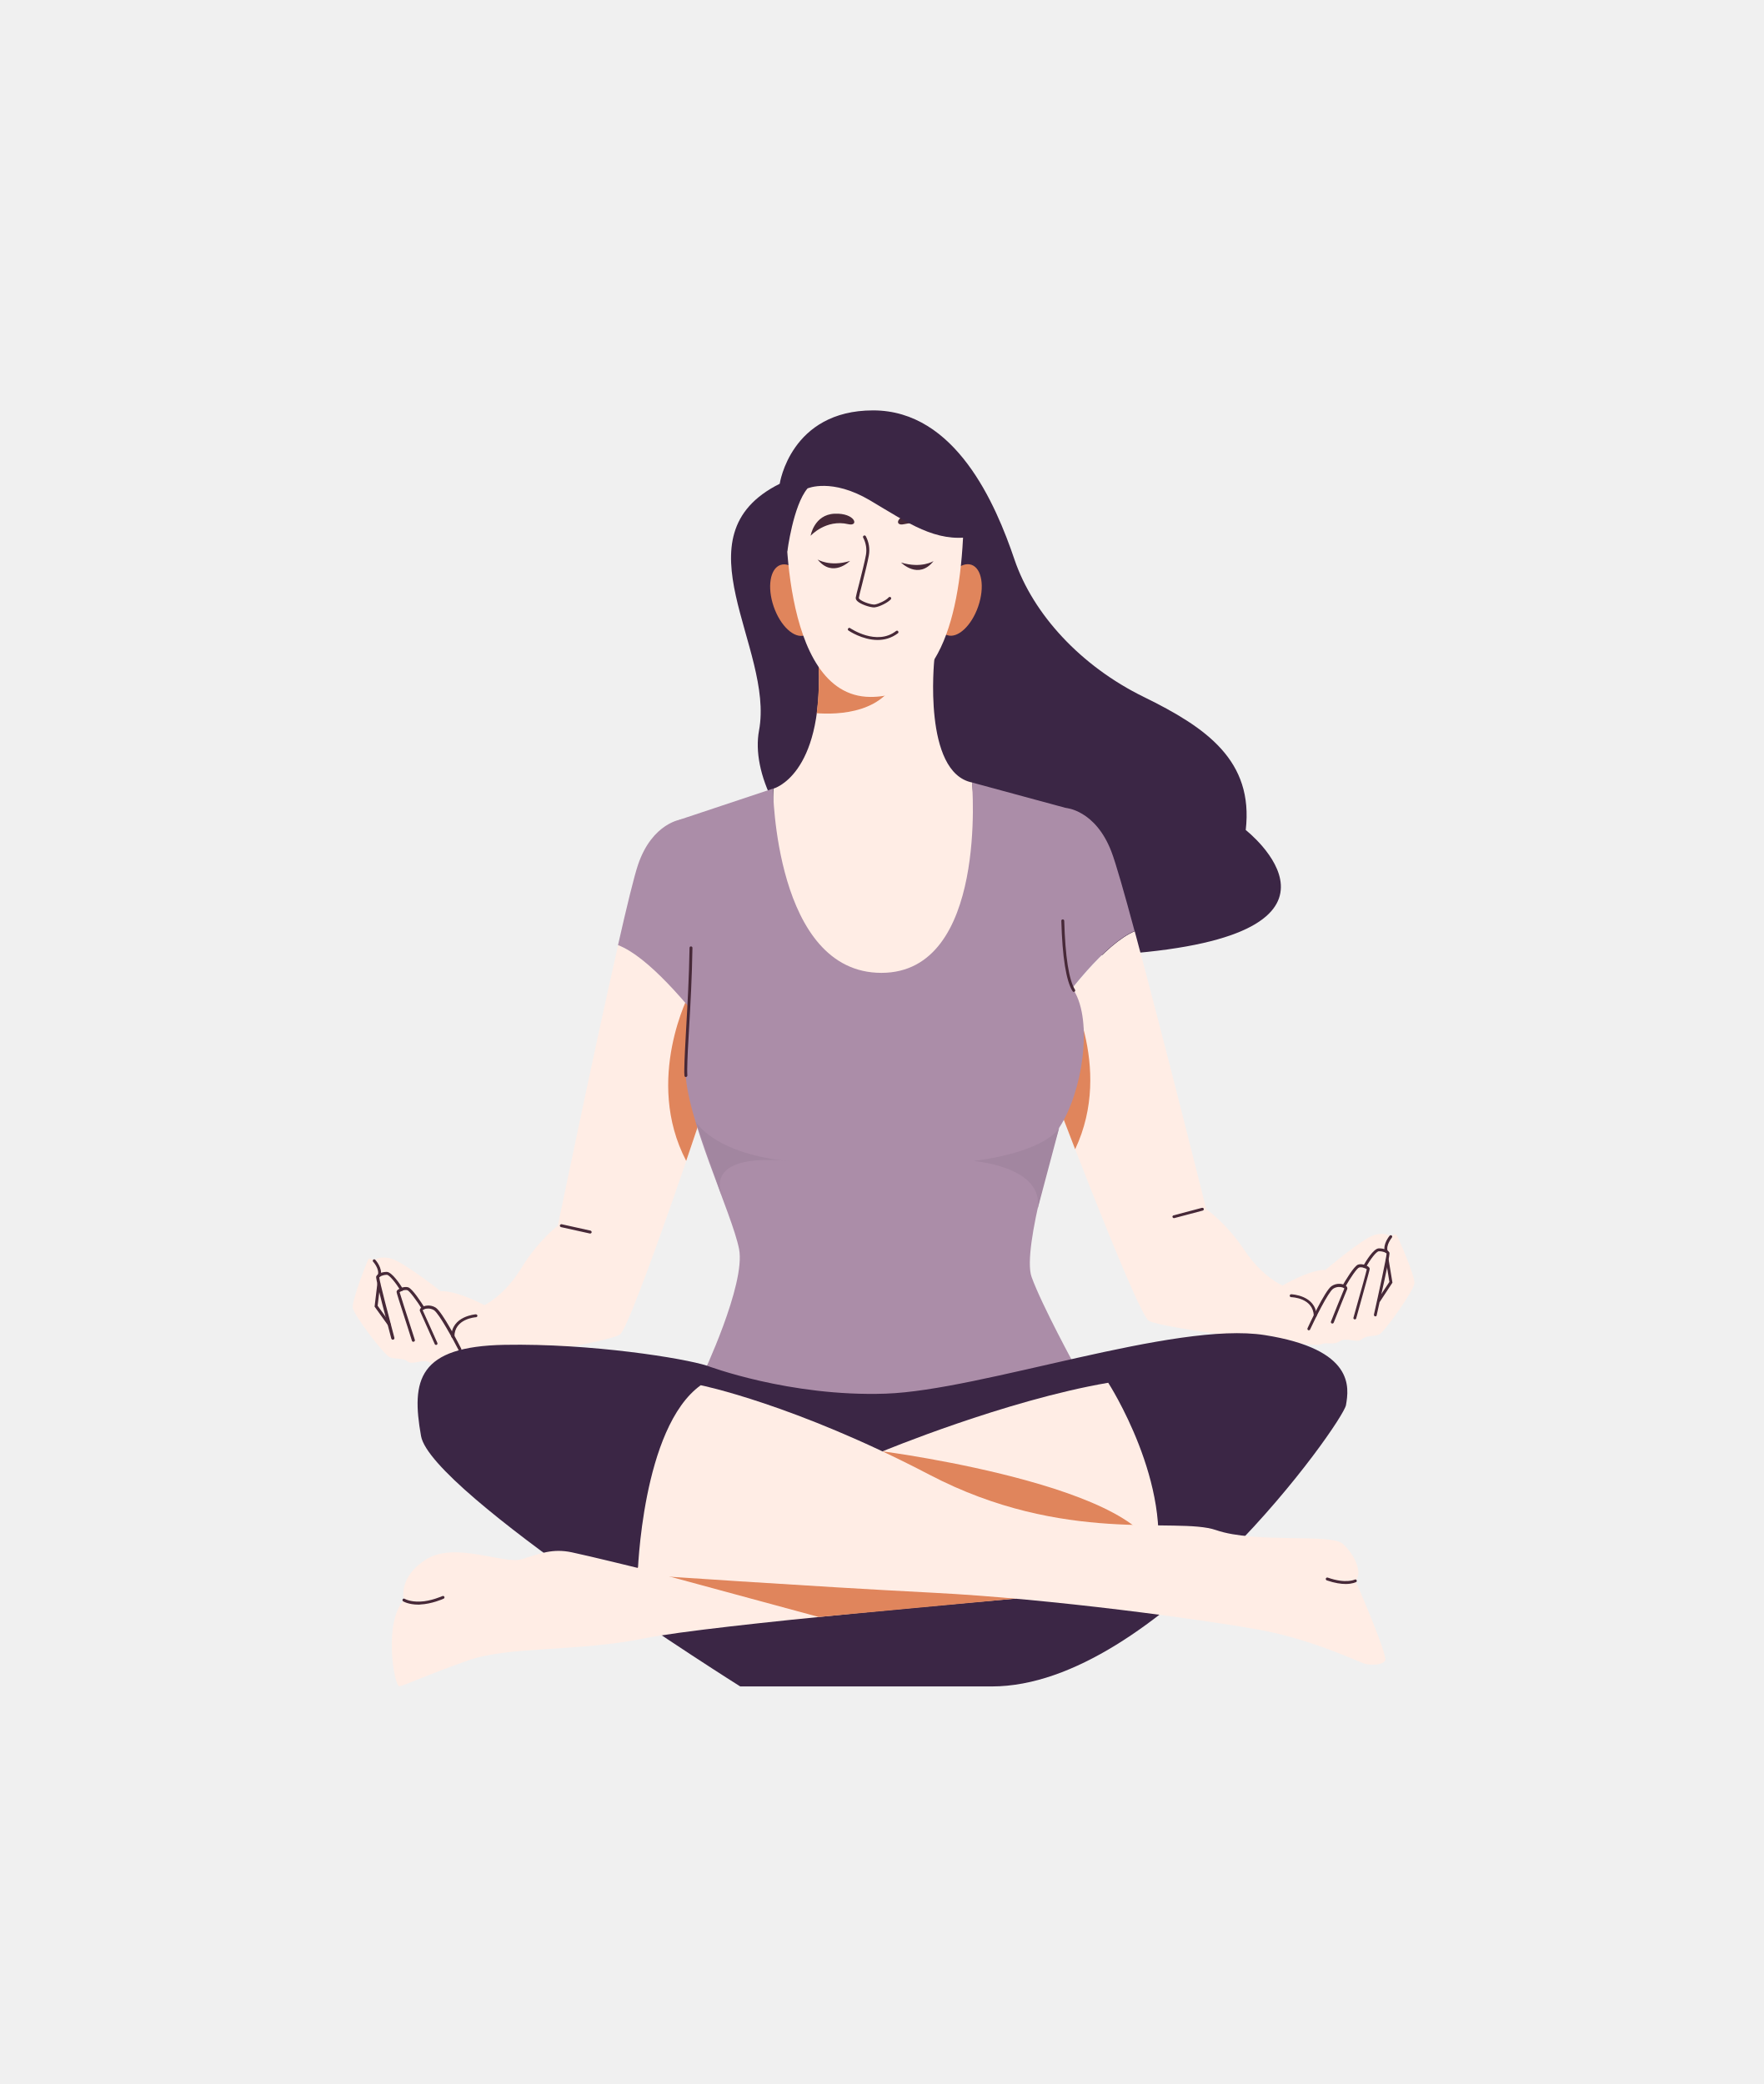
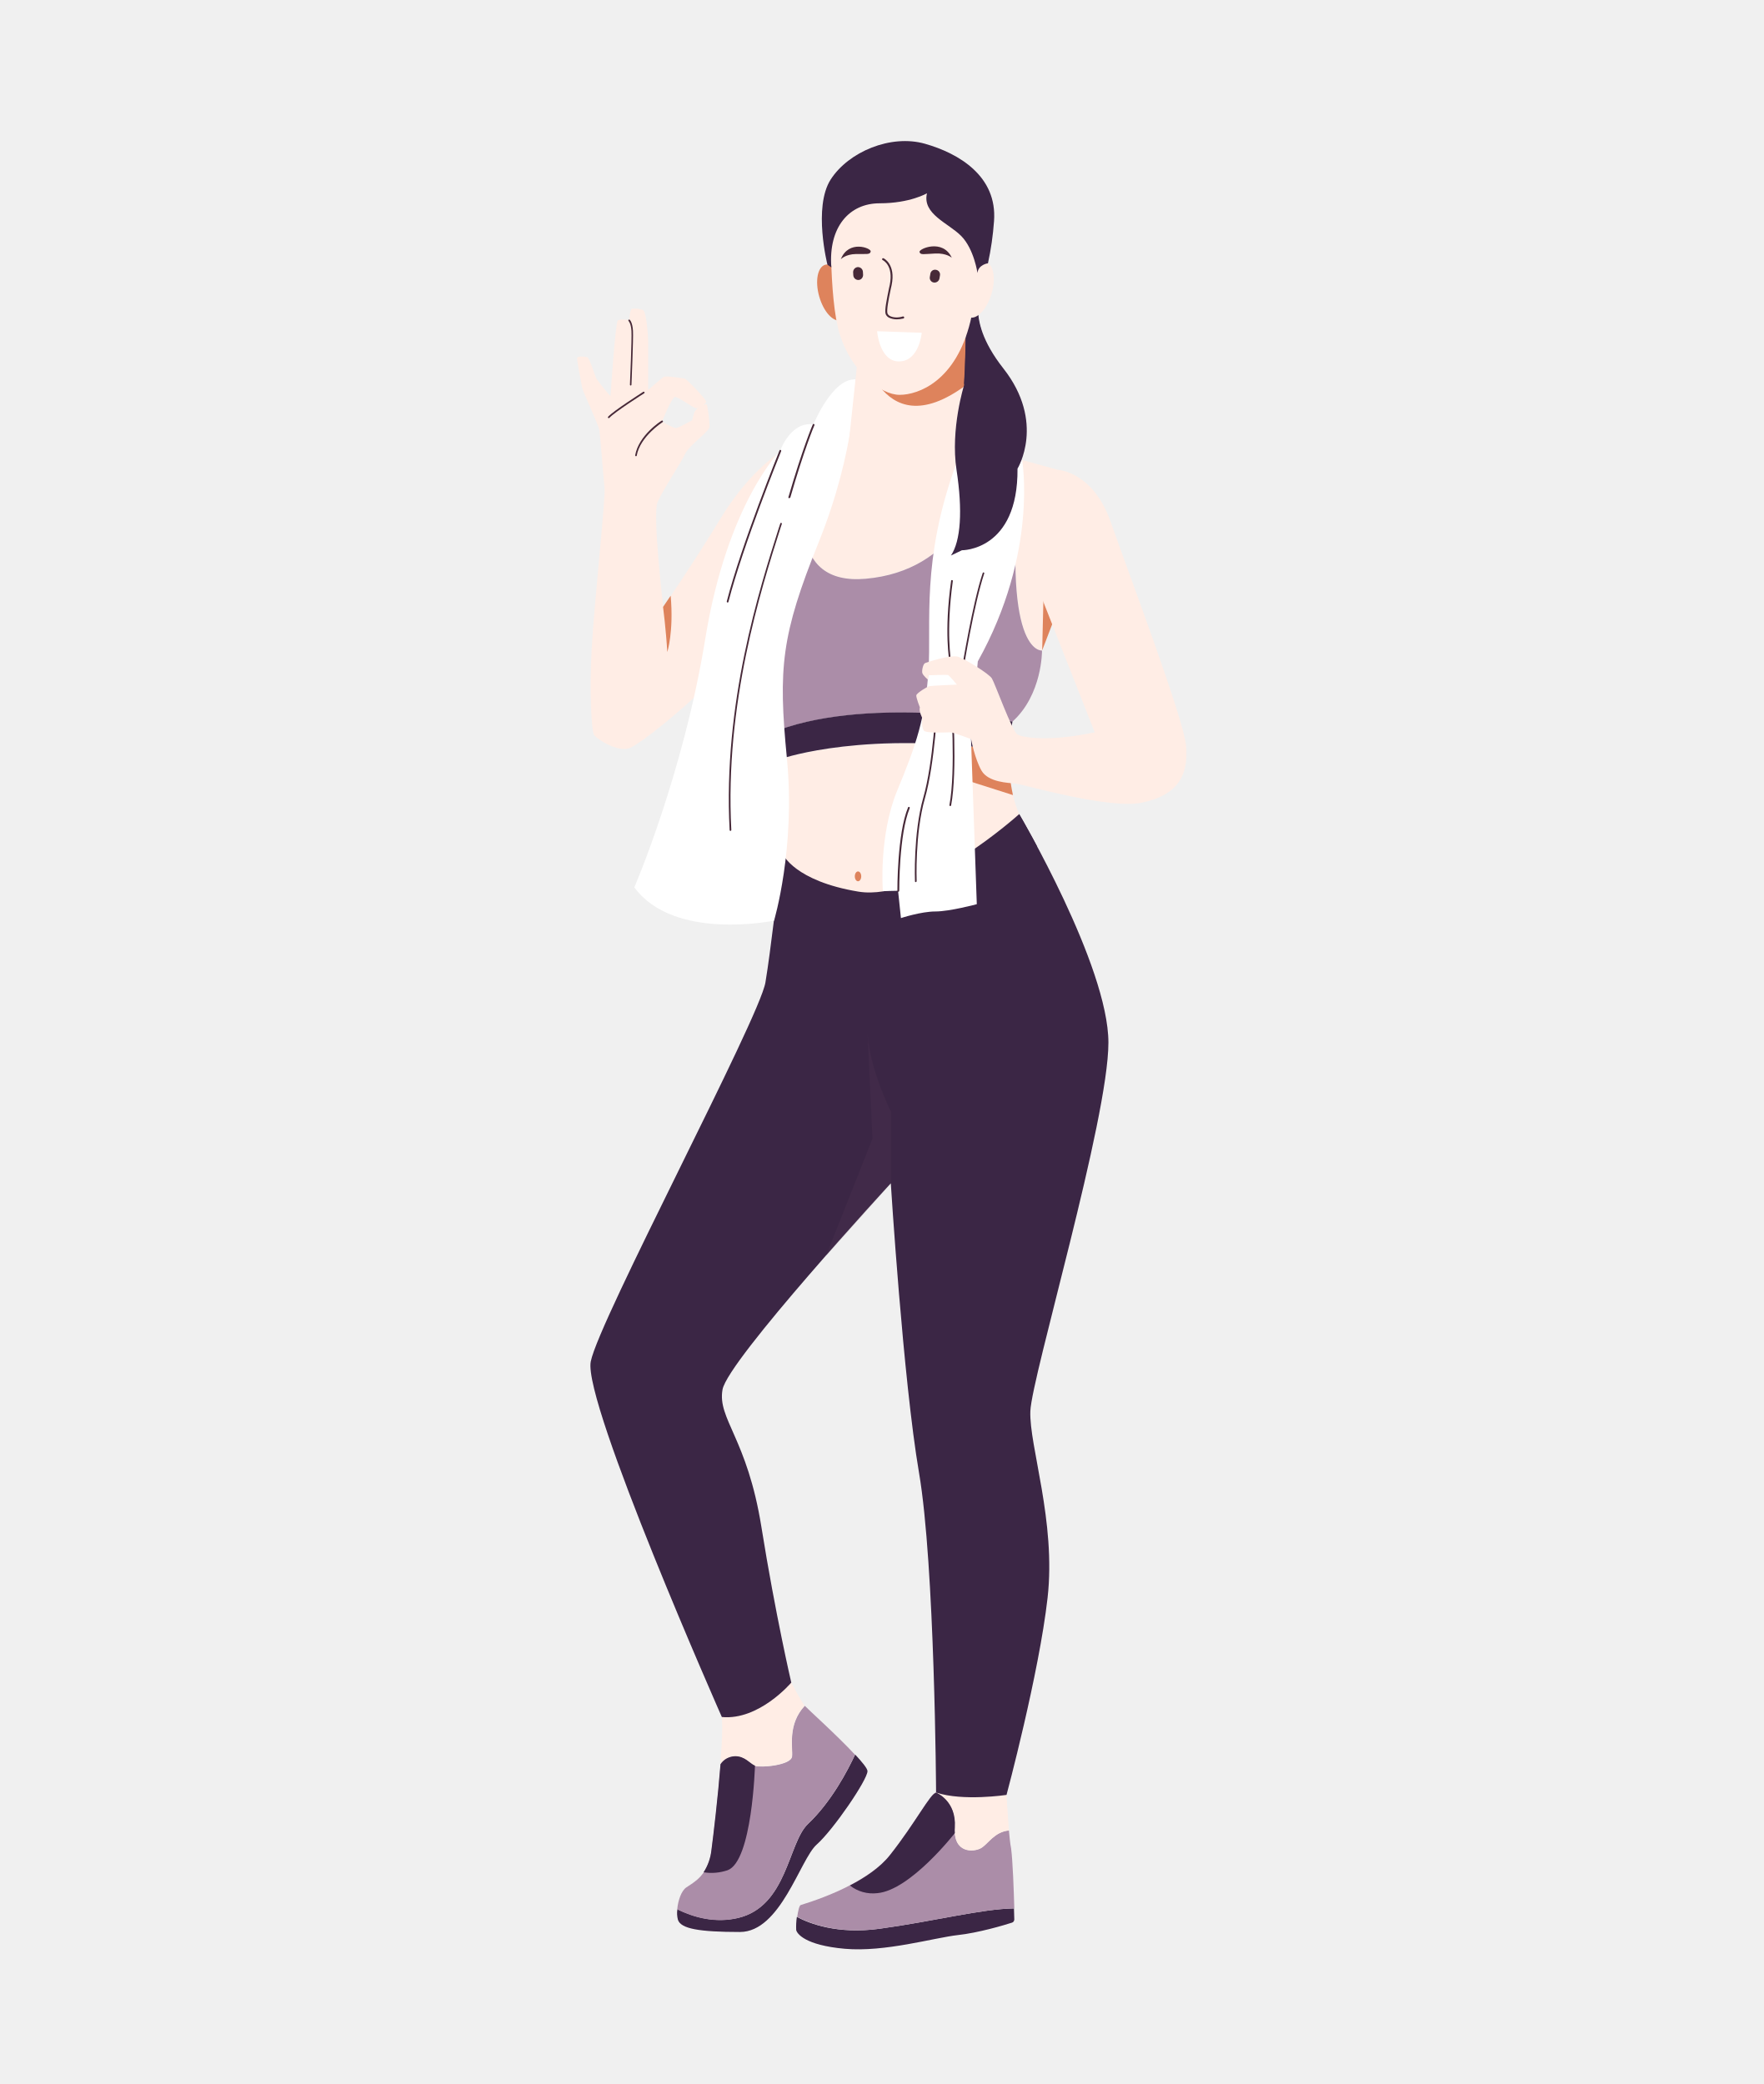
<svg xmlns="http://www.w3.org/2000/svg" width="275" height="325" viewBox="0 0 275 325" fill="none">
-   <path d="M121.59 75.443C121.59 75.443 123.271 64 136.151 64C149.032 64 155.279 78.638 158.187 87.227C161.095 95.815 168.592 103.904 178.36 108.685C188.128 113.467 195.511 118.611 194.262 129.442C194.262 129.442 215.162 145.757 175.339 148.771C135.515 151.785 115.956 126.791 118.364 113.92C120.772 101.049 105.233 83.601 121.59 75.443Z" fill="#3B2645" />
-   <path d="M145.693 102.907C145.693 102.907 143.875 120.491 151.599 122.032C151.599 122.032 154.802 153.597 136.788 153.597C118.773 153.597 120.613 122.984 120.613 122.984C120.613 122.984 128.291 120.967 127.678 103.994C127.065 87.022 145.943 91.101 145.693 102.907Z" fill="#FFEDE5" />
-   <path d="M140.331 104.472C141.853 98.693 134.016 97.515 128.746 97.356C127.996 99.056 127.564 101.254 127.655 103.996C127.769 106.398 127.655 108.822 127.36 111.224C130.359 111.451 138.491 111.428 140.331 104.472Z" fill="#E0855C" />
-   <path d="M125.486 99.078C127.111 98.52 127.583 95.612 126.538 92.583C125.494 89.553 123.33 87.549 121.704 88.106C120.079 88.663 119.608 91.571 120.652 94.601C121.696 97.631 123.86 99.635 125.486 99.078Z" fill="#E0855C" />
-   <path d="M152.542 94.575C153.586 91.545 153.115 88.637 151.489 88.08C149.864 87.522 147.699 89.527 146.655 92.556C145.611 95.586 146.082 98.494 147.708 99.052C149.333 99.609 151.498 97.605 152.542 94.575Z" fill="#E0855C" />
-   <path d="M122.566 78.275C122.566 78.275 121.317 108.617 135.72 108.685C146.919 108.73 150.122 95.112 150.304 79.771C150.486 64.43 122.748 66.492 122.566 78.275Z" fill="#FFEDE5" />
-   <path d="M136.856 99.802C134.448 99.802 132.335 98.352 132.312 98.33C132.199 98.262 132.176 98.126 132.267 98.012C132.335 97.899 132.471 97.876 132.585 97.967C132.63 97.99 136.72 100.777 139.741 98.398C139.832 98.33 139.991 98.33 140.059 98.443C140.127 98.556 140.127 98.692 140.014 98.76C138.991 99.531 137.901 99.802 136.856 99.802Z" fill="#472938" />
-   <path d="M127.496 87.249C127.496 87.249 129.382 88.45 132.562 87.476C132.562 87.453 129.859 90.218 127.496 87.249Z" fill="#472938" />
-   <path d="M145.58 87.498C145.58 87.498 143.694 88.699 140.514 87.725C140.514 87.725 143.217 90.489 145.58 87.498Z" fill="#472938" />
-   <path d="M126.406 83.555C126.406 83.555 128.791 80.927 132.267 81.743C134.039 82.15 133.357 79.975 130.154 80.111C126.951 80.247 126.406 83.555 126.406 83.555Z" fill="#472938" />
-   <path d="M146.851 83.555C146.851 83.555 144.466 80.927 140.99 81.743C139.218 82.15 139.9 79.975 143.103 80.111C146.306 80.247 146.851 83.555 146.851 83.555Z" fill="#472938" />
-   <path d="M136.31 94.727C135.629 94.727 134.175 94.228 133.675 93.73C133.493 93.549 133.425 93.367 133.448 93.186C133.493 92.914 133.698 92.053 133.993 90.965C134.379 89.402 134.879 87.476 135.038 86.524C135.197 85.618 135.038 84.666 134.607 83.85C134.538 83.737 134.584 83.601 134.698 83.533C134.811 83.465 134.947 83.51 135.016 83.624C135.493 84.53 135.674 85.572 135.493 86.592C135.334 87.566 134.834 89.515 134.448 91.079C134.175 92.121 133.948 93.028 133.925 93.254C133.925 93.277 133.948 93.322 134.016 93.413C134.493 93.889 135.992 94.342 136.424 94.274C136.992 94.183 138.173 93.639 138.582 93.163C138.673 93.073 138.809 93.073 138.9 93.141C138.991 93.231 138.991 93.367 138.923 93.458C138.423 94.002 137.151 94.614 136.492 94.704C136.401 94.727 136.356 94.727 136.31 94.727Z" fill="#472938" />
-   <path d="M122.771 86.048C122.771 86.048 123.68 78.82 125.929 76.168C125.929 76.168 129.7 74.492 135.697 78.049C141.695 81.607 145.897 84.598 151.463 83.714C151.463 83.714 151.985 66.47 137.605 67.399C123.225 68.328 120.272 75.829 122.771 86.048Z" fill="#3B2645" />
-   <path d="M217.797 192.596C217.57 192.234 216.888 192.845 216.888 192.845C216.888 192.845 216.184 192.052 214.276 192.619C212.368 193.185 206.711 198.035 206.711 198.035C204.167 197.989 200.01 200.482 200.01 200.482C200.01 200.482 196.875 199.19 194.035 194.93C191.195 190.67 188.106 188.585 188.106 188.585C188.106 188.585 181.45 161.892 176.952 145.237C172.386 147.163 166.456 154.754 162.231 160.872C162.322 163.75 162.413 165.585 162.413 165.585C162.413 165.585 177.224 204.787 179.133 205.966C181.041 207.144 202.827 209.772 203.054 209.614C203.281 209.455 205.28 209.976 206.098 209.614C206.916 209.251 207.915 209.84 208.915 209.161C209.914 208.481 211.641 209.523 212.345 208.866C213.049 208.209 214.276 208.481 215.094 208.096C215.912 207.71 220.478 201.275 220.569 200.119C220.66 198.964 218.024 192.959 217.797 192.596Z" fill="#FFEDE5" />
-   <path d="M166.047 153.054C166.047 153.054 173.793 166.242 167.66 179.226L162.389 165.54L166.047 153.054Z" fill="#E0855C" />
-   <path d="M176.928 145.192C175.316 139.209 173.975 134.519 173.316 132.819C170.818 126.293 166.206 125.999 166.206 125.999C161.662 126.067 161.89 150.358 162.208 160.827C166.433 154.709 172.362 147.14 176.928 145.192Z" fill="#AB8DA8" />
-   <path d="M183.062 189.967C182.971 189.967 182.88 189.899 182.835 189.809C182.812 189.695 182.88 189.559 182.994 189.537L187.446 188.358C187.56 188.336 187.696 188.404 187.719 188.517C187.742 188.63 187.674 188.766 187.56 188.789L183.108 189.967C183.108 189.967 183.085 189.967 183.062 189.967Z" fill="#472938" />
-   <path d="M205.097 205.398C204.983 205.398 204.87 205.308 204.87 205.172C204.756 202.407 201.485 202.294 201.349 202.294C201.212 202.294 201.122 202.181 201.122 202.067C201.122 201.931 201.235 201.841 201.349 201.841C201.394 201.841 205.165 201.977 205.302 205.149C205.347 205.285 205.233 205.398 205.097 205.398C205.12 205.398 205.12 205.398 205.097 205.398Z" fill="#472938" />
-   <path d="M204.098 207.461C204.075 207.461 204.03 207.461 204.007 207.438C203.893 207.393 203.848 207.257 203.893 207.144C204.166 206.554 206.619 201.252 207.642 200.572C208.482 200.006 209.505 200.187 209.913 200.55C210.186 200.776 210.095 201.003 210.072 201.071C209.959 201.32 208.641 204.583 207.982 206.26C207.937 206.373 207.801 206.441 207.687 206.396C207.574 206.35 207.505 206.215 207.551 206.101C207.619 205.897 209.391 201.501 209.641 200.935C209.595 200.889 209.482 200.799 209.255 200.753C209.073 200.708 208.482 200.595 207.892 200.98C207.119 201.501 205.029 205.761 204.28 207.37C204.257 207.416 204.189 207.461 204.098 207.461Z" fill="#472938" />
-   <path d="M211.276 205.761C211.14 205.761 211.049 205.67 211.049 205.534C211.049 205.489 211.049 205.489 211.685 203.245C212.208 201.41 213.048 198.419 213.139 197.943C213.003 197.807 212.367 197.535 211.935 197.671C211.594 197.784 210.549 199.325 209.777 200.685C209.709 200.798 209.573 200.821 209.459 200.775C209.345 200.707 209.323 200.571 209.368 200.458C209.777 199.756 211.14 197.444 211.776 197.218C212.321 197.036 213.026 197.286 213.344 197.512C213.503 197.626 213.594 197.762 213.594 197.875C213.594 198.011 213.275 199.166 212.117 203.336C211.822 204.401 211.526 205.421 211.504 205.534C211.504 205.67 211.39 205.761 211.276 205.761Z" fill="#472938" />
-   <path d="M214.48 205.286C214.457 205.286 214.457 205.286 214.434 205.286C214.321 205.263 214.23 205.127 214.252 205.014C215.047 201.479 216.206 196.086 216.229 195.496C216.138 195.36 215.729 195.134 215.025 195.134C214.639 195.134 213.662 196.425 213.003 197.626C212.935 197.74 212.798 197.785 212.685 197.717C212.571 197.649 212.526 197.513 212.594 197.4C212.958 196.765 214.184 194.681 215.025 194.681C215.82 194.681 216.479 194.953 216.66 195.338C216.706 195.428 216.819 195.678 214.684 205.104C214.684 205.218 214.593 205.286 214.48 205.286Z" fill="#472938" />
-   <path d="M216.183 195.36C216.092 195.36 216.002 195.292 215.956 195.201C215.593 194.045 216.66 192.754 216.706 192.708C216.797 192.618 216.933 192.595 217.024 192.686C217.115 192.776 217.137 192.912 217.047 193.003C217.047 193.026 216.092 194.159 216.388 195.088C216.433 195.201 216.365 195.337 216.229 195.382C216.229 195.36 216.206 195.36 216.183 195.36Z" fill="#472938" />
-   <path d="M214.98 203.087C214.934 203.087 214.889 203.065 214.866 203.042C214.753 202.974 214.73 202.838 214.798 202.725L216.661 199.915L216.116 196.516C216.093 196.403 216.184 196.267 216.297 196.267C216.411 196.244 216.547 196.335 216.547 196.448L217.138 200.028L215.184 202.997C215.116 203.042 215.048 203.087 214.98 203.087Z" fill="#472938" />
-   <path d="M57.436 196.379C57.641 196.017 58.345 196.583 58.345 196.583C58.345 196.583 59.027 195.767 60.958 196.266C62.889 196.764 68.727 201.364 68.727 201.364C71.249 201.229 75.542 203.54 75.542 203.54C75.542 203.54 78.632 202.112 81.312 197.739C83.993 193.365 86.992 191.145 86.992 191.145C86.992 191.145 92.557 164.225 96.396 147.366C101.031 149.111 107.255 156.452 111.73 162.389C111.753 165.267 111.753 167.103 111.753 167.103C111.753 167.103 98.532 206.848 96.669 208.117C94.806 209.386 73.134 212.853 72.93 212.717C72.725 212.581 70.726 213.17 69.885 212.83C69.045 212.491 68.091 213.148 67.046 212.491C66.001 211.833 64.342 212.944 63.593 212.332C62.843 211.72 61.662 212.015 60.799 211.675C59.935 211.335 55.142 205.081 55.006 203.925C54.869 202.769 57.232 196.742 57.436 196.379Z" fill="#FFEDE5" />
-   <path d="M107.573 154.821C107.573 154.821 100.372 168.326 107.005 181.038L111.708 167.148L107.573 154.821Z" fill="#E0855C" />
-   <path d="M96.374 147.389C97.737 141.361 98.896 136.625 99.486 134.88C101.713 128.264 106.324 127.765 106.324 127.765C110.868 127.652 111.595 151.943 111.708 162.412C107.233 156.498 101.008 149.156 96.374 147.389Z" fill="#AB8DA8" />
-   <path d="M92.034 192.368C92.012 192.368 92.012 192.368 91.989 192.368L87.491 191.371C87.377 191.349 87.287 191.213 87.309 191.099C87.332 190.986 87.468 190.895 87.582 190.918L92.08 191.915C92.193 191.938 92.284 192.074 92.261 192.187C92.239 192.3 92.125 192.368 92.034 192.368Z" fill="#472938" />
-   <path d="M70.612 208.66C70.476 208.66 70.385 208.547 70.385 208.434C70.408 205.239 74.156 204.967 74.202 204.967C74.315 204.967 74.429 205.057 74.452 205.171C74.452 205.307 74.361 205.397 74.247 205.42C74.111 205.42 70.862 205.669 70.862 208.434C70.84 208.57 70.749 208.66 70.612 208.66Z" fill="#472938" />
-   <path d="M71.725 210.677C71.634 210.677 71.566 210.632 71.521 210.564C70.726 209 68.454 204.808 67.659 204.31C67.045 203.947 66.455 204.083 66.273 204.129C66.069 204.197 65.955 204.287 65.91 204.333C66.182 204.899 68.113 209.227 68.204 209.431C68.249 209.544 68.204 209.68 68.09 209.726C67.977 209.771 67.841 209.726 67.795 209.612C67.045 207.958 65.614 204.74 65.501 204.491C65.41 204.333 65.478 204.129 65.637 203.97C66.023 203.607 67.045 203.381 67.909 203.902C68.976 204.536 71.634 209.748 71.93 210.337C71.975 210.451 71.952 210.587 71.839 210.632C71.793 210.677 71.748 210.677 71.725 210.677Z" fill="#472938" />
-   <path d="M64.456 209.25C64.342 209.25 64.251 209.182 64.229 209.069C64.206 208.956 63.91 208.049 63.57 206.984C62.207 202.792 61.843 201.614 61.843 201.478C61.843 201.342 61.911 201.229 62.07 201.115C62.389 200.866 63.07 200.594 63.638 200.753C64.297 200.934 65.751 203.2 66.182 203.88C66.25 203.993 66.205 204.129 66.114 204.197C66.001 204.265 65.864 204.22 65.796 204.129C64.956 202.792 63.842 201.297 63.524 201.206C63.07 201.07 62.457 201.387 62.32 201.523C62.434 201.931 63.411 205.013 64.024 206.871C64.706 208.978 64.706 208.978 64.706 209.024C64.706 209.137 64.592 209.25 64.456 209.25C64.478 209.25 64.478 209.25 64.456 209.25Z" fill="#472938" />
-   <path d="M61.253 208.933C61.162 208.933 61.071 208.865 61.025 208.774C58.526 199.416 58.64 199.166 58.663 199.076C58.822 198.668 59.458 198.373 60.276 198.351H60.298C61.139 198.351 62.434 200.367 62.82 200.979C62.888 201.092 62.843 201.228 62.752 201.296C62.638 201.364 62.502 201.319 62.434 201.228C61.73 200.073 60.707 198.804 60.321 198.804C59.64 198.826 59.231 199.076 59.14 199.212C59.185 199.801 60.571 205.149 61.502 208.638C61.525 208.752 61.457 208.888 61.343 208.91C61.275 208.91 61.253 208.933 61.253 208.933Z" fill="#472938" />
-   <path d="M59.163 199.099C59.14 199.099 59.118 199.099 59.095 199.099C58.981 199.076 58.891 198.94 58.936 198.827C59.186 197.875 58.209 196.787 58.186 196.765C58.095 196.674 58.118 196.538 58.209 196.447C58.3 196.357 58.436 196.379 58.527 196.47C58.572 196.515 59.686 197.762 59.368 198.94C59.345 199.031 59.254 199.099 59.163 199.099Z" fill="#472938" />
-   <path d="M60.662 206.735C60.594 206.735 60.526 206.712 60.48 206.644L58.413 203.766L58.845 200.163C58.867 200.05 58.981 199.959 59.095 199.959C59.208 199.982 59.299 200.095 59.299 200.209L58.89 203.63L60.867 206.372C60.935 206.463 60.912 206.622 60.821 206.689C60.753 206.735 60.708 206.735 60.662 206.735Z" fill="#472938" />
-   <path d="M151.577 122.032L166.206 125.998C166.206 125.998 164.434 149.587 167.456 154.459C170.477 159.331 168.796 170.411 165.139 175.918C165.139 175.918 159.278 194.725 160.868 199.144C162.458 203.563 167.797 213.329 167.797 213.329C167.797 213.329 143.966 225.384 109.482 214.666C109.482 214.666 116.32 200.3 115.252 194.793C114.184 189.287 106.801 173.946 106.892 166.695C106.983 159.444 109.3 140.092 105.915 127.856L120.545 122.984C120.545 122.984 120.795 151.717 137.446 151.717C154.098 151.717 151.577 122.032 151.577 122.032Z" fill="#AB8DA8" />
-   <path d="M165.161 175.918C165.161 175.918 163.344 179.544 151.804 181.062C151.804 181.062 162.912 181.9 161.799 188.562L165.161 175.918Z" fill="#A286A0" />
-   <path d="M108.482 174.897C108.482 174.897 111.208 179.996 123.543 181.152C123.543 181.152 110.027 179.112 112.548 186.499L108.482 174.897Z" fill="#A286A0" />
-   <path d="M106.96 167.964C106.847 167.964 106.733 167.873 106.733 167.76C106.711 167.375 106.688 167.035 106.711 166.695C106.733 165.064 106.87 162.843 107.006 160.26C107.21 156.725 107.46 152.329 107.528 147.819C107.528 147.683 107.619 147.593 107.756 147.593C107.892 147.593 107.983 147.706 107.983 147.819C107.915 152.329 107.665 156.747 107.46 160.282C107.301 162.866 107.188 165.086 107.165 166.718C107.165 167.035 107.165 167.375 107.188 167.737C107.188 167.828 107.097 167.941 106.96 167.964Z" fill="#472938" />
-   <path d="M167.456 154.685C167.388 154.685 167.297 154.64 167.252 154.572C166.252 152.963 165.661 149.27 165.502 143.605C165.502 143.469 165.593 143.378 165.73 143.378C165.843 143.378 165.957 143.469 165.957 143.605C166.116 149.202 166.684 152.827 167.638 154.345C167.706 154.459 167.661 154.595 167.57 154.663C167.547 154.663 167.502 154.685 167.456 154.685Z" fill="#472938" />
-   <path d="M110.276 212.989C110.276 212.989 123.111 217.861 138.127 217.34C153.143 216.819 183.198 205.987 197.237 208.208C211.277 210.429 210.368 216.388 209.891 219.13C209.414 221.872 180.268 263 154.665 263H115.433C115.433 263 67.227 232.703 65.659 223.957C64.092 215.21 65.228 209.975 78.677 209.726C92.125 209.477 106.664 211.811 110.276 212.989Z" fill="#3B2645" />
-   <path d="M137.627 226.336C137.627 226.336 156.801 218.382 172.816 215.641C172.816 215.641 183.13 231.593 180.109 245.076C180.086 245.076 143.42 237.054 137.627 226.336Z" fill="#FFEDE5" />
-   <path d="M137.627 226.336C137.627 226.336 184.016 232.386 180.086 245.076C176.156 257.765 137.627 226.336 137.627 226.336Z" fill="#E0855C" />
-   <path d="M158.482 249.291C158.482 249.291 110.935 253.37 100.508 255.5C90.08 257.63 79.517 256.678 73.065 258.922C66.614 261.165 63.047 262.887 62.275 262.978C61.502 263.068 59.73 253.075 62.979 249.54C62.979 249.54 61.979 245.937 66.523 243.15C71.066 240.363 78.608 244.034 81.402 243.15C84.197 242.266 86.196 241.451 89.172 242.085C92.148 242.72 99.417 244.51 99.417 244.51C99.417 244.51 136.855 220.785 158.482 249.291Z" fill="#FFEDE5" />
-   <path d="M99.44 244.51L127.678 252.169L158.482 249.291C158.482 249.291 144.443 234.879 125.065 236.216C105.688 237.553 99.44 244.51 99.44 244.51Z" fill="#E0855C" />
-   <path d="M109.277 216.025C109.277 216.025 123.861 218.971 144.943 229.984C166.025 240.997 183.471 236.487 189.628 238.617C195.784 240.747 207.461 239.093 209.369 240.747C211.277 242.402 212.527 245.302 211.391 246.548C211.391 246.548 216.479 258.196 216.002 258.966C215.525 259.737 213.753 259.669 212.913 259.487C212.072 259.306 204.666 255.635 196.148 254.117C187.629 252.599 164.139 249.336 145.42 248.384C126.701 247.432 99.44 245.551 99.44 245.551C99.44 245.551 100.077 222.642 109.277 216.025Z" fill="#FFEDE5" />
-   <path d="M209.845 247.024C209.118 247.024 208.142 246.889 206.892 246.458C206.779 246.413 206.71 246.277 206.756 246.163C206.801 246.05 206.938 245.982 207.051 246.027C209.868 247.024 211.231 246.345 211.254 246.345C211.367 246.277 211.504 246.322 211.549 246.435C211.617 246.549 211.572 246.685 211.458 246.73C211.436 246.73 210.913 247.024 209.845 247.024Z" fill="#472938" />
-   <path d="M65.274 250.243C63.684 250.243 62.911 249.744 62.866 249.722C62.752 249.654 62.73 249.518 62.798 249.405C62.866 249.291 63.002 249.269 63.116 249.337C63.116 249.337 63.934 249.835 65.524 249.767C67.182 249.722 68.977 248.906 68.999 248.906C69.113 248.861 69.249 248.906 69.295 249.019C69.34 249.133 69.295 249.269 69.181 249.314C69.113 249.359 67.273 250.152 65.546 250.22C65.456 250.243 65.365 250.243 65.274 250.243Z" fill="#472938" />
+   <path d="M121.234 70.81C121.234 70.81 116.676 73.747 112.356 80.865C108.035 87.982 103.424 94.676 103.424 94.676C103.424 94.676 101.738 80.256 102.528 78.351C103.319 76.446 106.164 72.239 106.823 70.81C107.481 69.382 110.617 67.344 110.643 66.524C110.669 65.704 110.327 63.137 110.195 63.058C110.063 62.978 108.483 63.561 108.246 64.407C108.061 65.016 107.929 65.545 107.929 65.545C107.929 65.545 105.795 66.736 105.426 66.762C105.058 66.789 103.319 65.862 103.292 65.704C103.266 65.545 104.741 62.105 105.189 61.92C105.637 61.735 108.114 63.666 108.588 63.666C109.062 63.666 110.063 63.031 110.116 62.661C110.169 62.291 107.034 59.063 106.77 59.036C106.507 59.01 103.819 58.533 103.451 58.798C103.082 59.063 101.079 60.809 101.079 60.809C101.079 60.809 101.079 54.803 101.079 53.586C101.079 52.368 100.816 48.611 100.263 48.347C99.709 48.135 99.103 48.082 98.524 48.161C98.26 48.241 98.102 49.908 98.102 49.908C98.102 49.908 96.706 49.696 96.337 49.987C95.968 50.278 95.204 61.656 95.204 61.761C95.204 61.867 93.228 59.459 92.991 59.01C92.754 58.56 91.937 55.808 91.568 55.702C91.2 55.596 90.146 55.517 90.014 55.782C89.882 56.046 90.725 60.015 90.778 60.465C90.831 60.915 93.334 66.259 93.465 67.08C93.597 67.9 94.124 74.779 94.282 76.181C94.44 77.584 92.675 94.068 92.28 100.947C91.885 107.826 92.227 113.991 92.649 114.626C93.07 115.261 96.522 117.51 98.366 116.584C100.21 115.658 105.295 111.663 110.142 107.006C114.99 102.349 120.707 96.237 120.707 96.237L121.234 70.81Z" fill="#FFEDE5" />
+   <path d="M103.398 94.649C103.398 94.649 103.872 98.353 104.057 101.687C104.057 101.687 105.084 98.539 104.584 92.903L103.398 94.649Z" fill="#DE835C" />
+   <path d="M94.914 65.201C94.888 65.201 94.861 65.201 94.835 65.174C94.782 65.122 94.782 65.042 94.835 64.989C95.625 64.09 100.131 61.232 100.315 61.1C100.368 61.073 100.447 61.073 100.499 61.153C100.526 61.206 100.526 61.285 100.447 61.338C100.394 61.364 95.783 64.301 95.019 65.174C94.993 65.201 94.94 65.201 94.914 65.201Z" fill="#472938" />
+   <path d="M98.366 60.12C98.366 60.12 98.339 60.12 98.366 60.12C98.287 60.12 98.234 60.067 98.234 59.988C98.234 59.909 98.55 52.871 98.471 51.601C98.392 50.41 98.023 50.066 98.023 50.066C97.971 50.013 97.971 49.934 97.997 49.881C98.049 49.828 98.129 49.828 98.181 49.854C98.234 49.881 98.629 50.278 98.708 51.574C98.787 52.871 98.471 59.724 98.471 60.014C98.471 60.067 98.418 60.12 98.366 60.12Z" fill="#472938" />
+   <path d="M99.183 71.154C99.156 71.154 99.156 71.128 99.183 71.154C99.077 71.128 99.051 71.075 99.051 70.996C99.604 67.873 103.055 65.677 103.187 65.598C103.24 65.571 103.319 65.571 103.372 65.651C103.398 65.704 103.398 65.783 103.319 65.836C103.293 65.862 99.815 68.058 99.288 71.075C99.288 71.101 99.235 71.154 99.183 71.154Z" fill="#472938" />
+   <path d="M124.158 300.976C124.264 301.532 125.502 303.357 131.746 303.913C137.99 304.469 145.631 302.193 149.398 301.77C152.56 301.426 156.591 300.235 157.803 299.838C158.013 299.785 158.171 299.574 158.171 299.336C158.171 298.965 158.145 298.357 158.119 297.616C153.008 297.695 145.789 299.6 137.121 300.791C130.587 301.69 126.187 299.971 124.264 298.939C124.158 299.627 124.132 300.288 124.158 300.976Z" fill="#3B2645" />
+   <path d="M157.329 285.445C155.037 285.656 154.088 287.561 152.982 288.196C151.875 288.832 148.608 289.096 148.898 284.942C149.188 280.788 146 279.544 146 279.544C145.13 279.571 142.786 284.228 138.807 289.255C134.829 294.282 125.292 296.928 124.87 297.087C124.633 297.166 124.449 298.039 124.317 298.939C126.24 299.944 130.64 301.691 137.174 300.791C145.815 299.6 153.061 297.695 158.172 297.616C158.093 294.891 157.935 290.234 157.671 288.249C157.513 287.482 157.434 286.477 157.329 285.445Z" fill="#AB8DA8" />
+   <path d="M148.898 284.969C148.634 289.123 151.875 288.858 152.981 288.223C154.088 287.588 155.063 285.683 157.328 285.472C157.118 282.799 156.96 279.942 156.96 279.942L145.973 279.571C145.999 279.571 149.161 280.841 148.898 284.969Z" fill="#FFEDE5" />
+   <path d="M136.831 295.235C141.995 294.759 148.898 285.869 148.898 285.869C148.871 285.577 148.871 285.26 148.898 284.969C149.161 280.815 146 279.571 146 279.571C145.13 279.598 142.785 284.255 138.807 289.282C137.279 291.24 134.881 292.827 132.537 294.044C133.749 294.997 135.277 295.42 136.831 295.235Z" fill="#3B2645" />
+   <path d="M105.716 299.389C106.164 300.791 109.036 301.294 115.385 301.294C121.735 301.294 124.764 289.969 127.346 287.667C129.928 285.392 135.277 277.56 135.277 276.211C135.277 275.814 134.486 274.835 133.353 273.618C132.22 276.052 129.691 280.947 125.976 284.466C122.894 287.403 122.762 297.272 115.095 299.098C111.512 299.944 108.166 298.992 105.637 297.748C105.532 298.304 105.584 298.859 105.716 299.389Z" fill="#3B2645" />
+   <path d="M125.502 266.024C122.789 268.934 123.658 272.48 123.526 273.909C123.395 275.337 118.52 275.708 117.756 275.39C116.992 275.073 116.176 273.882 114.648 273.909C113.725 273.935 112.882 274.385 112.382 275.152C111.987 280.206 111.275 286.212 110.959 288.593C110.432 292.536 108.166 293.541 107.034 294.335C106.243 294.864 105.716 296.425 105.611 297.775C108.14 299.018 111.486 299.971 115.069 299.124C122.762 297.325 122.868 287.429 125.95 284.492C129.665 280.973 132.194 276.105 133.327 273.644C130.587 270.681 125.845 266.421 125.502 266.024Z" fill="#AB8DA8" />
+   <path d="M114.621 273.882C116.175 273.856 116.966 275.046 117.73 275.364C118.494 275.681 123.368 275.311 123.499 273.882C123.631 272.453 122.762 268.908 125.475 265.997C125.001 265.415 123.368 262.373 123.368 262.373L112.539 267.744C112.724 269.014 112.592 271.871 112.329 275.126C112.856 274.358 113.725 273.909 114.621 273.882Z" fill="#FFEDE5" />
+   <path d="M113.462 291.663C117.309 290.26 117.73 275.364 117.73 275.364C116.966 275.046 116.15 273.856 114.622 273.882C113.699 273.909 112.856 274.359 112.356 275.126C111.961 280.18 111.249 286.186 110.933 288.567C110.801 289.784 110.38 290.948 109.721 291.98C110.986 292.192 112.277 292.06 113.462 291.663Z" fill="#3B2645" />
+   <path d="M158.935 126.956C158.935 126.956 172.846 150.61 172.846 162.596C172.846 174.582 160.885 214.667 160.674 220.065C160.464 225.463 164.705 237.263 163.362 249.17C162.018 261.076 156.959 279.915 156.959 279.915C156.959 279.915 150.162 280.947 145.973 279.545C145.973 279.545 145.789 244.143 143.312 229.67C140.836 215.197 138.912 184.531 138.912 184.531C138.912 184.531 113.488 212.127 112.671 216.705C111.855 221.282 116.518 224.298 118.731 238.11C120.944 251.921 123.394 262.399 123.394 262.399C123.394 262.399 118.389 268.326 112.566 267.77C112.566 267.77 90.883 218.742 92.121 212.339C93.36 205.936 118.441 158.786 119.363 153.203C120.286 147.62 120.944 140.529 122.103 133.253L158.935 126.956Z" fill="#3B2645" />
+   <path d="M141.705 142.857C150.505 141.376 157.487 136.084 161.729 132.009C160.095 128.94 158.936 126.982 158.936 126.982L122.078 133.253C121.814 134.893 121.577 136.534 121.366 138.148C124.765 140.741 131.668 144.551 141.705 142.857Z" fill="#3B2645" />
+   <g opacity="0.5">
+     <path opacity="0.5" d="M138.939 184.53V173.418C138.939 173.418 135.619 166.803 135.303 161.273L136.067 177.572L128.848 195.802L138.939 184.53Z" fill="#543753" />
+   </g>
+   <path d="M122.104 118.278C122.868 122.061 122.104 133.253 122.104 133.253C122.104 133.253 123.948 137.407 133.854 139.048C143.76 140.688 158.936 126.956 158.936 126.956C157.513 123.728 157.276 120.024 157.381 117.166C135.277 113.753 122.104 118.278 122.104 118.278Z" fill="#FFEDE5" />
+   <path d="M157.961 123.992C157.46 121.743 157.276 119.468 157.381 117.166C154.72 116.742 152.191 116.451 149.793 116.24L150.399 121.584L157.961 123.992Z" fill="#DE835C" />
+   <path d="M135.013 90.257C148.977 88.987 153.219 77.054 154.483 70.387L150.742 69.328L132.51 67.476L127.162 68.852C124.343 78.615 122.868 91.342 135.013 90.257Z" fill="#FFEDE5" />
+   <path d="M164.969 73.27L159.383 71.736C155.853 102.269 162.492 101.449 162.492 101.449L164.337 96.607L164.969 73.27Z" fill="#FFEDE5" />
+   <path d="M157.855 112.562C162.571 108.329 162.492 101.449 162.492 101.449C162.492 101.449 155.826 102.27 159.383 71.736L154.483 70.387C153.192 77.054 148.95 89.014 135.013 90.257C122.867 91.342 124.343 78.615 127.188 68.878L121.682 70.307C121.682 70.307 115.28 91.289 115.095 98.883C114.963 103.751 117.862 110.34 119.996 114.441C134.302 108.329 157.855 112.562 157.855 112.562Z" fill="#AB8DA8" />
+   <path d="M157.381 117.166C157.434 115.605 157.592 114.07 157.882 112.536C157.882 112.536 134.328 108.302 119.996 114.414C121.182 116.716 122.104 118.251 122.104 118.251C122.104 118.251 135.277 113.753 157.381 117.166Z" fill="#3B2645" />
+   <path d="M159.384 71.71C159.384 71.71 161.966 86.156 152.481 103.143L151.401 114.679L152.323 141.006C152.323 141.006 148.107 142.144 145.868 142.144C143.629 142.144 140.493 143.175 140.493 143.175L140.045 138.916L137.674 138.968C137.674 138.968 136.989 130.316 139.94 123.225C142.891 116.134 144.314 111.848 144.788 104.545C145.262 97.243 143.629 87.453 149.03 72.557L159.384 71.71Z" fill="white" />
+   <path d="M164.363 96.607L162.783 90.601L162.519 101.423L164.363 96.607Z" fill="#DE835C" />
+   <path d="M133.801 137.434C134.078 137.434 134.302 137.09 134.302 136.666C134.302 136.242 134.078 135.899 133.801 135.899C133.525 135.899 133.301 136.242 133.301 136.666C133.301 137.09 133.525 137.434 133.801 137.434Z" fill="#DE835C" />
+   <path d="M133.406 59.168C133.406 59.168 133.512 70.069 127.663 84.569C121.814 99.068 121.34 104.175 122.71 118.251C124.08 132.327 120.707 143.572 120.707 143.572C120.707 143.572 105.11 146.826 98.919 138.386C98.919 138.386 106.559 120.711 109.984 99.597C113.409 78.483 121.682 70.254 121.682 70.254C121.682 70.254 123.263 65.703 126.846 66.18C126.846 66.233 129.744 58.983 133.406 59.168Z" fill="white" />
+   <path d="M113.91 129.575C113.831 129.575 113.778 129.522 113.778 129.443C112.724 109.758 118.415 91.871 121.471 82.267L121.682 81.632C121.708 81.552 121.788 81.526 121.84 81.552C121.919 81.579 121.946 81.658 121.919 81.711L121.708 82.346C118.652 91.951 112.988 109.784 114.042 129.417C114.042 129.522 113.989 129.575 113.91 129.575Z" fill="#472938" />
+   <path d="M123.052 77.69H123.026C122.947 77.663 122.921 77.584 122.947 77.531C125.134 69.99 126.714 66.233 126.741 66.207C126.767 66.127 126.846 66.101 126.925 66.127C127.004 66.154 127.031 66.233 127.004 66.312C126.978 66.339 125.397 70.096 123.237 77.61C123.158 77.637 123.105 77.69 123.052 77.69Z" fill="#472938" />
+   <path d="M113.462 93.962H113.435C113.356 93.935 113.33 93.882 113.33 93.803C115.622 84.886 121.497 70.413 121.55 70.254C121.576 70.175 121.655 70.148 121.735 70.175C121.814 70.201 121.84 70.281 121.814 70.36C121.761 70.493 115.886 84.966 113.594 93.856C113.594 93.909 113.541 93.962 113.462 93.962Z" fill="#472938" />
+   <path d="M140.072 139.074C139.993 139.074 139.94 139.021 139.94 138.942C139.94 138.862 139.887 130.025 141.6 125.924C141.626 125.844 141.705 125.818 141.784 125.844C141.863 125.871 141.89 125.95 141.863 126.03C140.177 130.078 140.23 138.862 140.23 138.942C140.204 139.021 140.151 139.074 140.072 139.074Z" fill="#472938" />
+   <path d="M142.812 137.566C142.733 137.566 142.68 137.513 142.68 137.434C142.68 137.355 142.39 129.973 143.971 124.416C145.552 118.913 145.973 109.52 145.973 109.44C145.973 109.361 146.026 109.308 146.105 109.308C146.184 109.308 146.237 109.361 146.237 109.44C146.237 109.546 145.815 118.939 144.234 124.496C142.654 129.999 142.944 137.355 142.944 137.407C142.944 137.487 142.891 137.566 142.812 137.566Z" fill="#472938" />
+   <path d="M148.186 125.712C148.16 125.712 148.16 125.712 148.186 125.712C148.081 125.686 148.055 125.633 148.055 125.553C149.082 120.156 148.265 109.043 148.265 108.911C148.265 108.831 148.318 108.778 148.397 108.778C148.476 108.778 148.529 108.831 148.529 108.911C148.529 109.016 149.346 120.182 148.318 125.606C148.292 125.659 148.239 125.712 148.186 125.712Z" fill="#472938" />
+   <path d="M150.136 104.387C150.031 104.36 150.004 104.307 150.004 104.228C150.031 104.122 151.664 94.015 153.245 89.358C153.271 89.278 153.35 89.252 153.403 89.278C153.482 89.305 153.508 89.384 153.482 89.437C151.928 94.067 150.268 104.148 150.268 104.254C150.268 104.334 150.215 104.387 150.136 104.387Z" fill="#472938" />
+   <path d="M148.186 103.275C148.134 103.275 148.081 103.222 148.055 103.169C148.055 103.116 147.185 98.645 148.318 90.575C148.318 90.495 148.397 90.442 148.476 90.469C148.555 90.469 148.608 90.548 148.582 90.628C147.475 98.671 148.318 103.09 148.318 103.143C148.318 103.196 148.265 103.275 148.186 103.275Z" fill="#472938" />
+   <path d="M150.584 50.754L150.742 69.329H132.326L134.091 52.765L150.584 50.754Z" fill="#FFEDE5" />
+   <path d="M134.091 52.765C134.091 52.765 136.779 70.361 150.663 60.041L150.584 50.754L134.091 52.765Z" fill="#DE835C" />
+   <path d="M131.129 49.944C132.319 49.604 132.734 47.391 132.057 45.002C131.38 42.613 129.866 40.951 128.677 41.291C127.487 41.632 127.072 43.844 127.749 46.233C128.427 48.623 129.94 50.284 131.129 49.944Z" fill="#DE835C" />
+   <path d="M150.61 52.501C150.61 52.501 150.558 57.025 150.347 60.041C150.347 60.041 148.187 66.894 149.161 73.271C150.136 79.647 149.82 84.357 148.292 86.633L150.004 85.812C150.004 85.812 158.778 85.918 158.672 73.086C158.672 73.086 163.099 65.889 156.459 57.449C149.82 49.008 153.561 44.404 153.561 44.404C153.561 44.404 150.821 45.78 150.61 52.501Z" fill="#3B2645" />
+   <path d="M153.508 44.377C153.508 44.377 150.821 45.78 150.584 52.5C150.584 52.5 150.531 57.025 150.32 60.041C151.374 57.236 152.27 54.379 153.008 51.468C151.506 46.838 153.508 44.377 153.508 44.377Z" fill="#3B2645" />
+   <path d="M154.612 45.839C155.327 43.461 154.946 41.242 153.762 40.883C152.578 40.524 151.039 42.161 150.324 44.539C149.609 46.917 149.99 49.136 151.174 49.495C152.358 49.854 153.897 48.217 154.612 45.839Z" fill="#FFEDE5" />
+   <path d="M129.612 32.63C129.612 32.63 129.138 46.388 130.956 52.156C132.774 57.924 137.305 61.576 140.283 61.576C143.26 61.576 149.056 59.406 151.322 50.145C153.587 40.885 153.324 29.269 143.602 26.227C133.88 23.184 129.612 29.56 129.612 32.63Z" fill="#FFEDE5" />
+   <path d="M152.428 42.578C152.428 42.578 151.901 38.848 149.899 36.81C147.897 34.773 143.787 33.397 144.551 30.143C144.551 30.143 141.916 31.704 137.174 31.704C132.431 31.704 129.165 35.408 129.639 41.705L129.033 41.282C129.033 41.282 126.767 32.339 129.533 28C132.326 23.66 138.913 20.909 144.235 22.417C149.556 23.925 155.537 27.497 155.01 34.482C154.852 36.705 154.536 38.901 154.062 41.07C154.062 41.044 152.534 41.282 152.428 42.578Z" fill="#3B2645" />
+   <path d="M133.854 43.663C133.432 43.663 133.09 43.346 133.063 42.922L133.037 42.446C133.037 42.023 133.353 41.679 133.775 41.652C134.196 41.652 134.539 41.97 134.565 42.393L134.592 42.87C134.592 43.293 134.275 43.663 133.854 43.663Z" fill="#472938" />
+   <path d="M145.631 44.06C145.21 44.007 144.92 43.61 144.999 43.187L145.078 42.711C145.131 42.287 145.526 41.996 145.947 42.076C146.369 42.129 146.659 42.525 146.58 42.949L146.501 43.425C146.422 43.848 146.026 44.113 145.631 44.06Z" fill="#472938" />
+   <path d="M131.114 40.435C131.114 40.435 131.826 39.641 133.485 39.615C135.145 39.588 135.672 39.747 135.778 39.218C135.883 38.689 132.326 37.339 131.114 40.435Z" fill="#472938" />
+   <path d="M148.424 40.197C148.424 40.197 147.633 39.456 145.842 39.535C144.05 39.615 143.523 39.8 143.392 39.297C143.26 38.795 147.027 37.181 148.424 40.197Z" fill="#472938" />
+   <path d="M143.734 51.892L136.778 51.654C136.778 51.654 137.147 56.443 140.256 56.364C143.365 56.284 143.734 51.892 143.734 51.892Z" fill="white" />
+   <path d="M139.835 49.802C139.387 49.802 138.965 49.696 138.623 49.537C138.333 49.378 138.175 49.167 138.096 48.929C137.938 48.32 138.254 46.838 138.623 44.986L138.755 44.404C139.36 41.414 137.727 40.594 137.648 40.568C137.569 40.541 137.543 40.435 137.569 40.356C137.595 40.276 137.701 40.25 137.78 40.276C137.859 40.303 139.703 41.229 139.044 44.457L138.913 45.039C138.544 46.785 138.254 48.32 138.386 48.849C138.438 49.008 138.544 49.14 138.755 49.273C139.255 49.537 140.045 49.59 140.783 49.352C140.862 49.325 140.968 49.378 140.994 49.458C141.02 49.537 140.968 49.643 140.889 49.669C140.546 49.749 140.177 49.802 139.835 49.802Z" fill="#472938" />
+   <path d="M164.969 73.271C164.969 73.271 170.475 73.536 173.215 81.42C175.955 89.279 184.623 112.139 184.966 116.346C185.308 120.553 184.017 123.94 178.037 125.183C172.952 126.242 159.463 122.299 158.356 122.194C157.25 122.088 154.114 122.008 153.061 120.183C152.007 118.357 151.427 115.261 151.427 115.261C151.427 115.261 148.661 114.203 148.187 114.203C147.712 114.203 144.366 114.415 144.05 113.912C143.734 113.409 143.734 112.457 143.839 112.007C143.839 112.007 143.26 110.948 143.444 110.313C143.444 110.313 142.838 108.779 142.891 108.435C142.944 108.091 144.577 107.085 144.92 107.006C145.262 106.927 149.214 106.768 149.214 106.768C149.214 106.768 148.028 105.313 147.818 105.26C147.607 105.207 144.788 105.313 144.788 105.313L144.735 106.027C144.735 106.027 143.971 105.366 143.839 104.995C143.708 104.625 143.945 103.54 144.261 103.408C144.577 103.275 148.318 102.032 149.451 102.429C150.584 102.826 154.193 105.048 154.668 105.789C155.142 106.53 157.803 113.965 158.646 114.52C159.489 115.076 163.81 115.685 170.713 114.203L160.885 89.252L164.969 73.271Z" fill="#FFEDE5" />
</svg>
